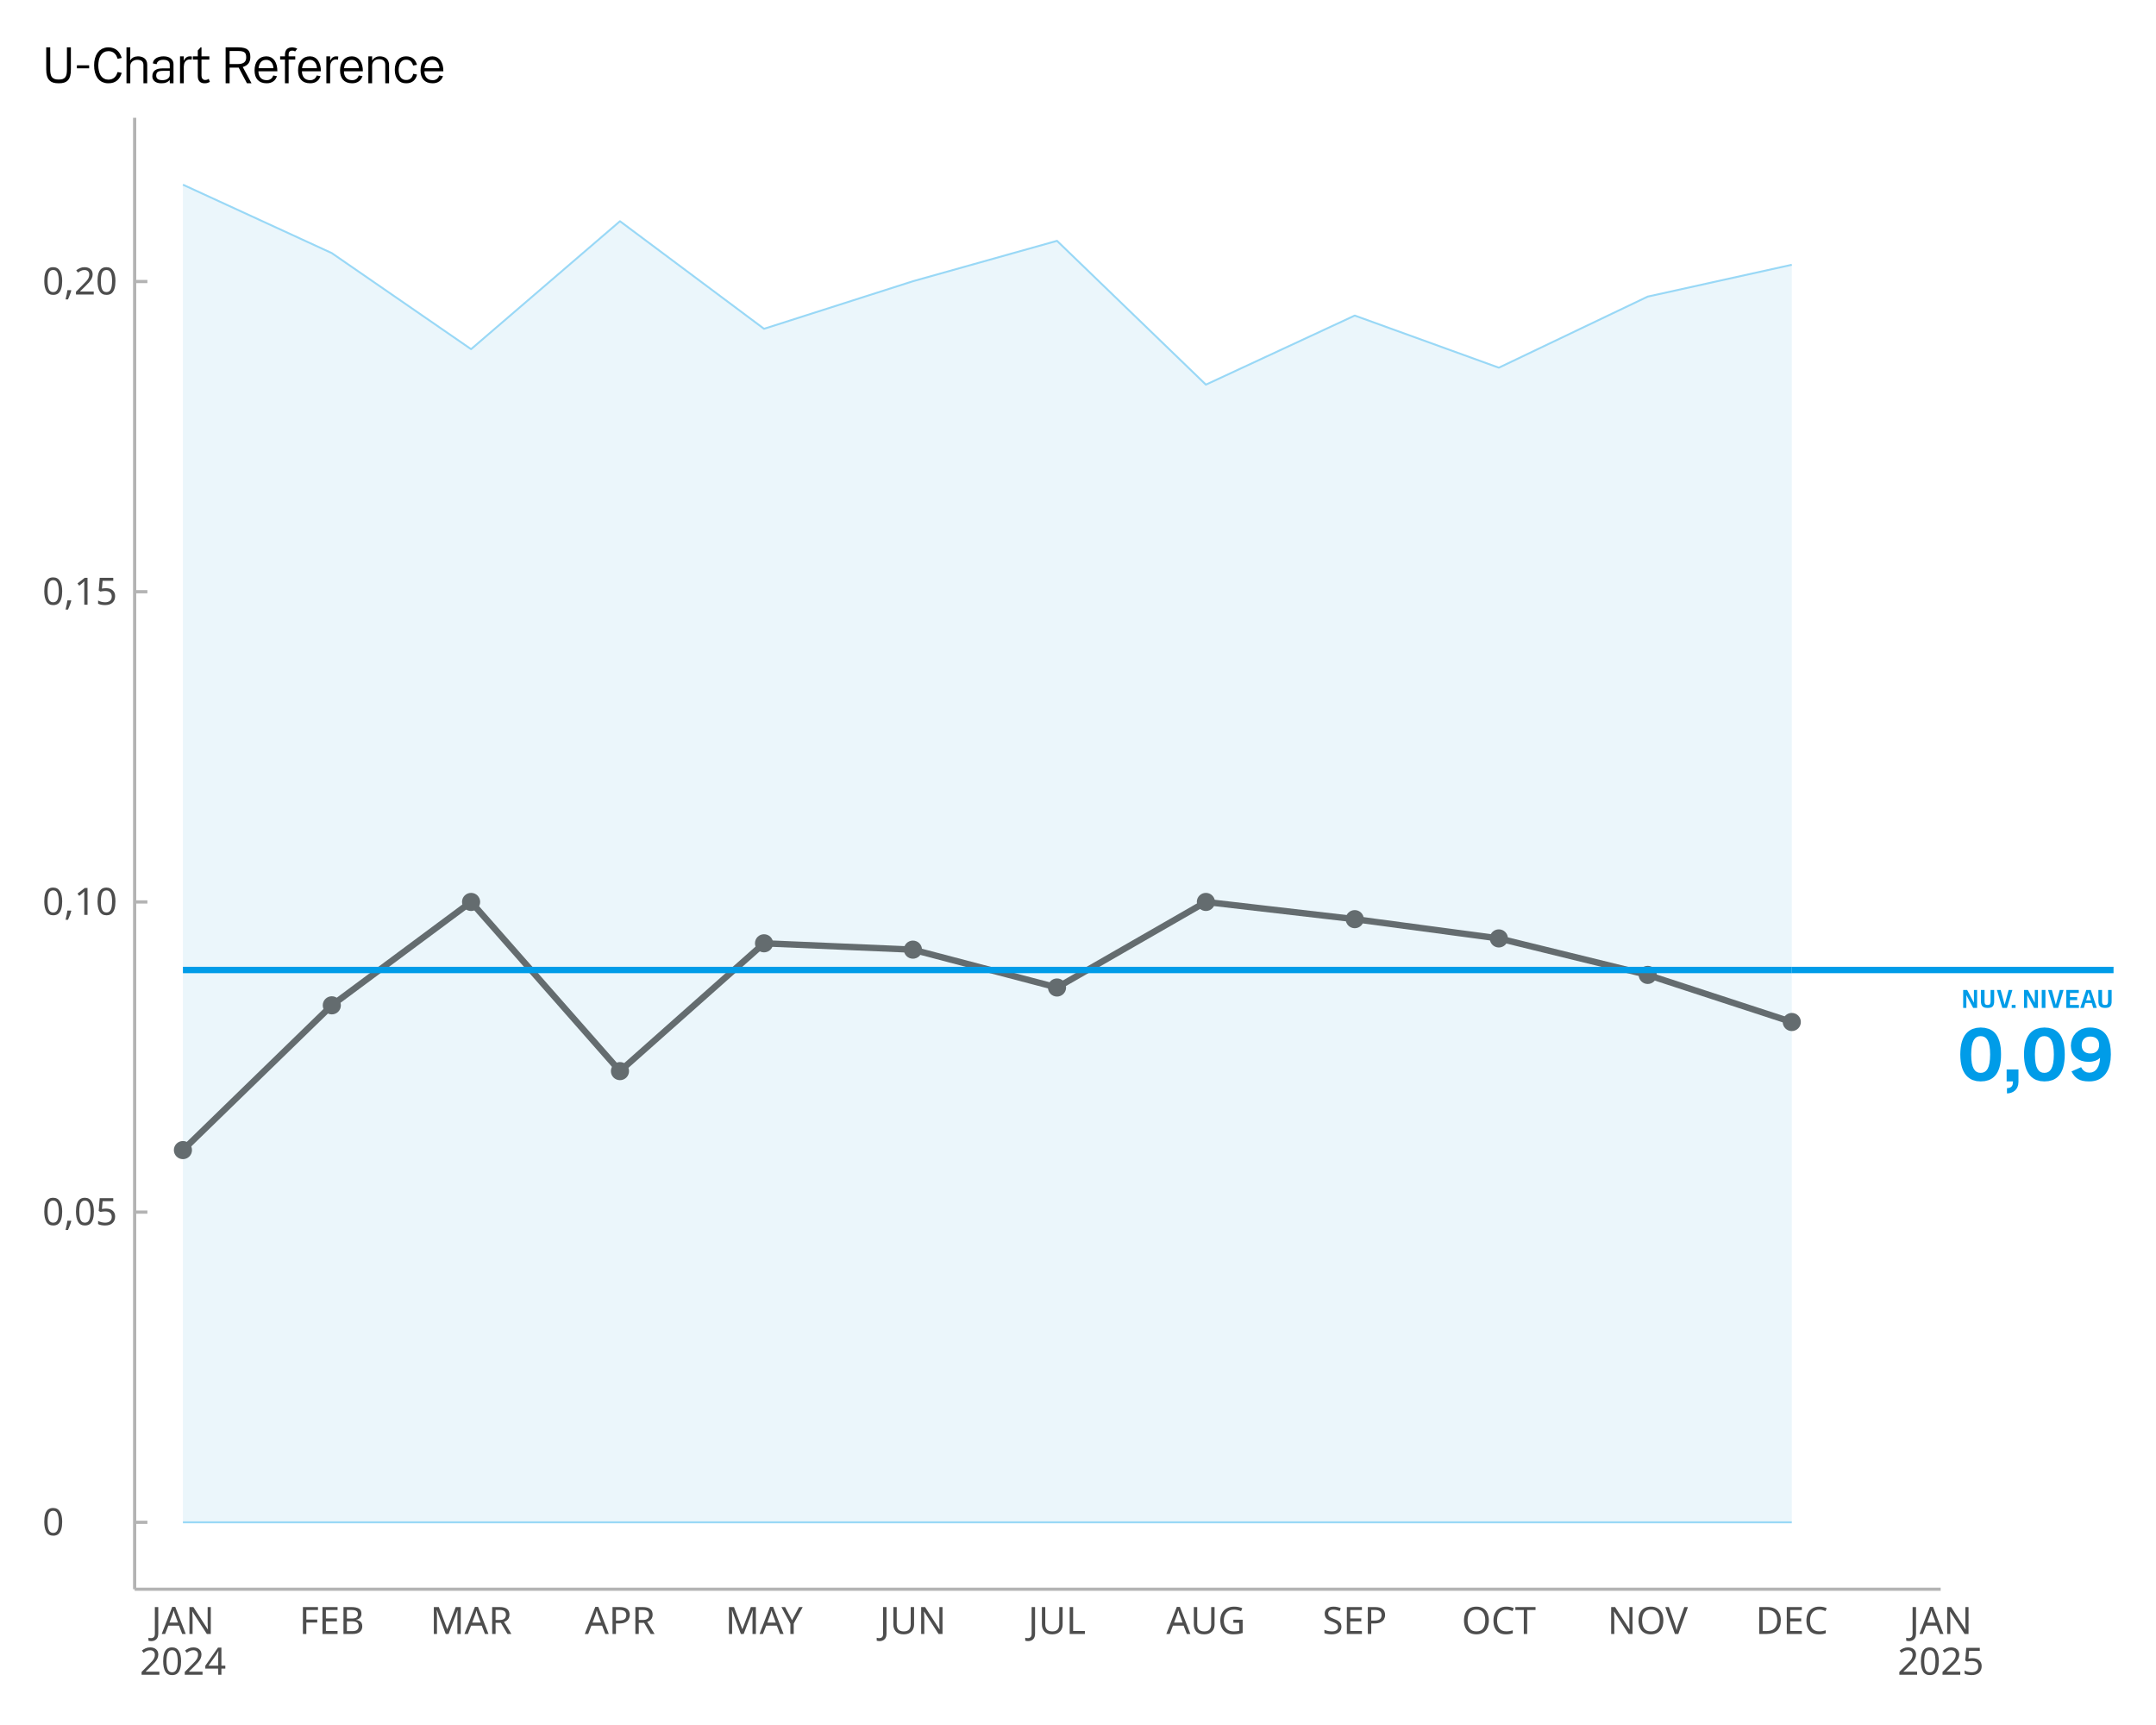
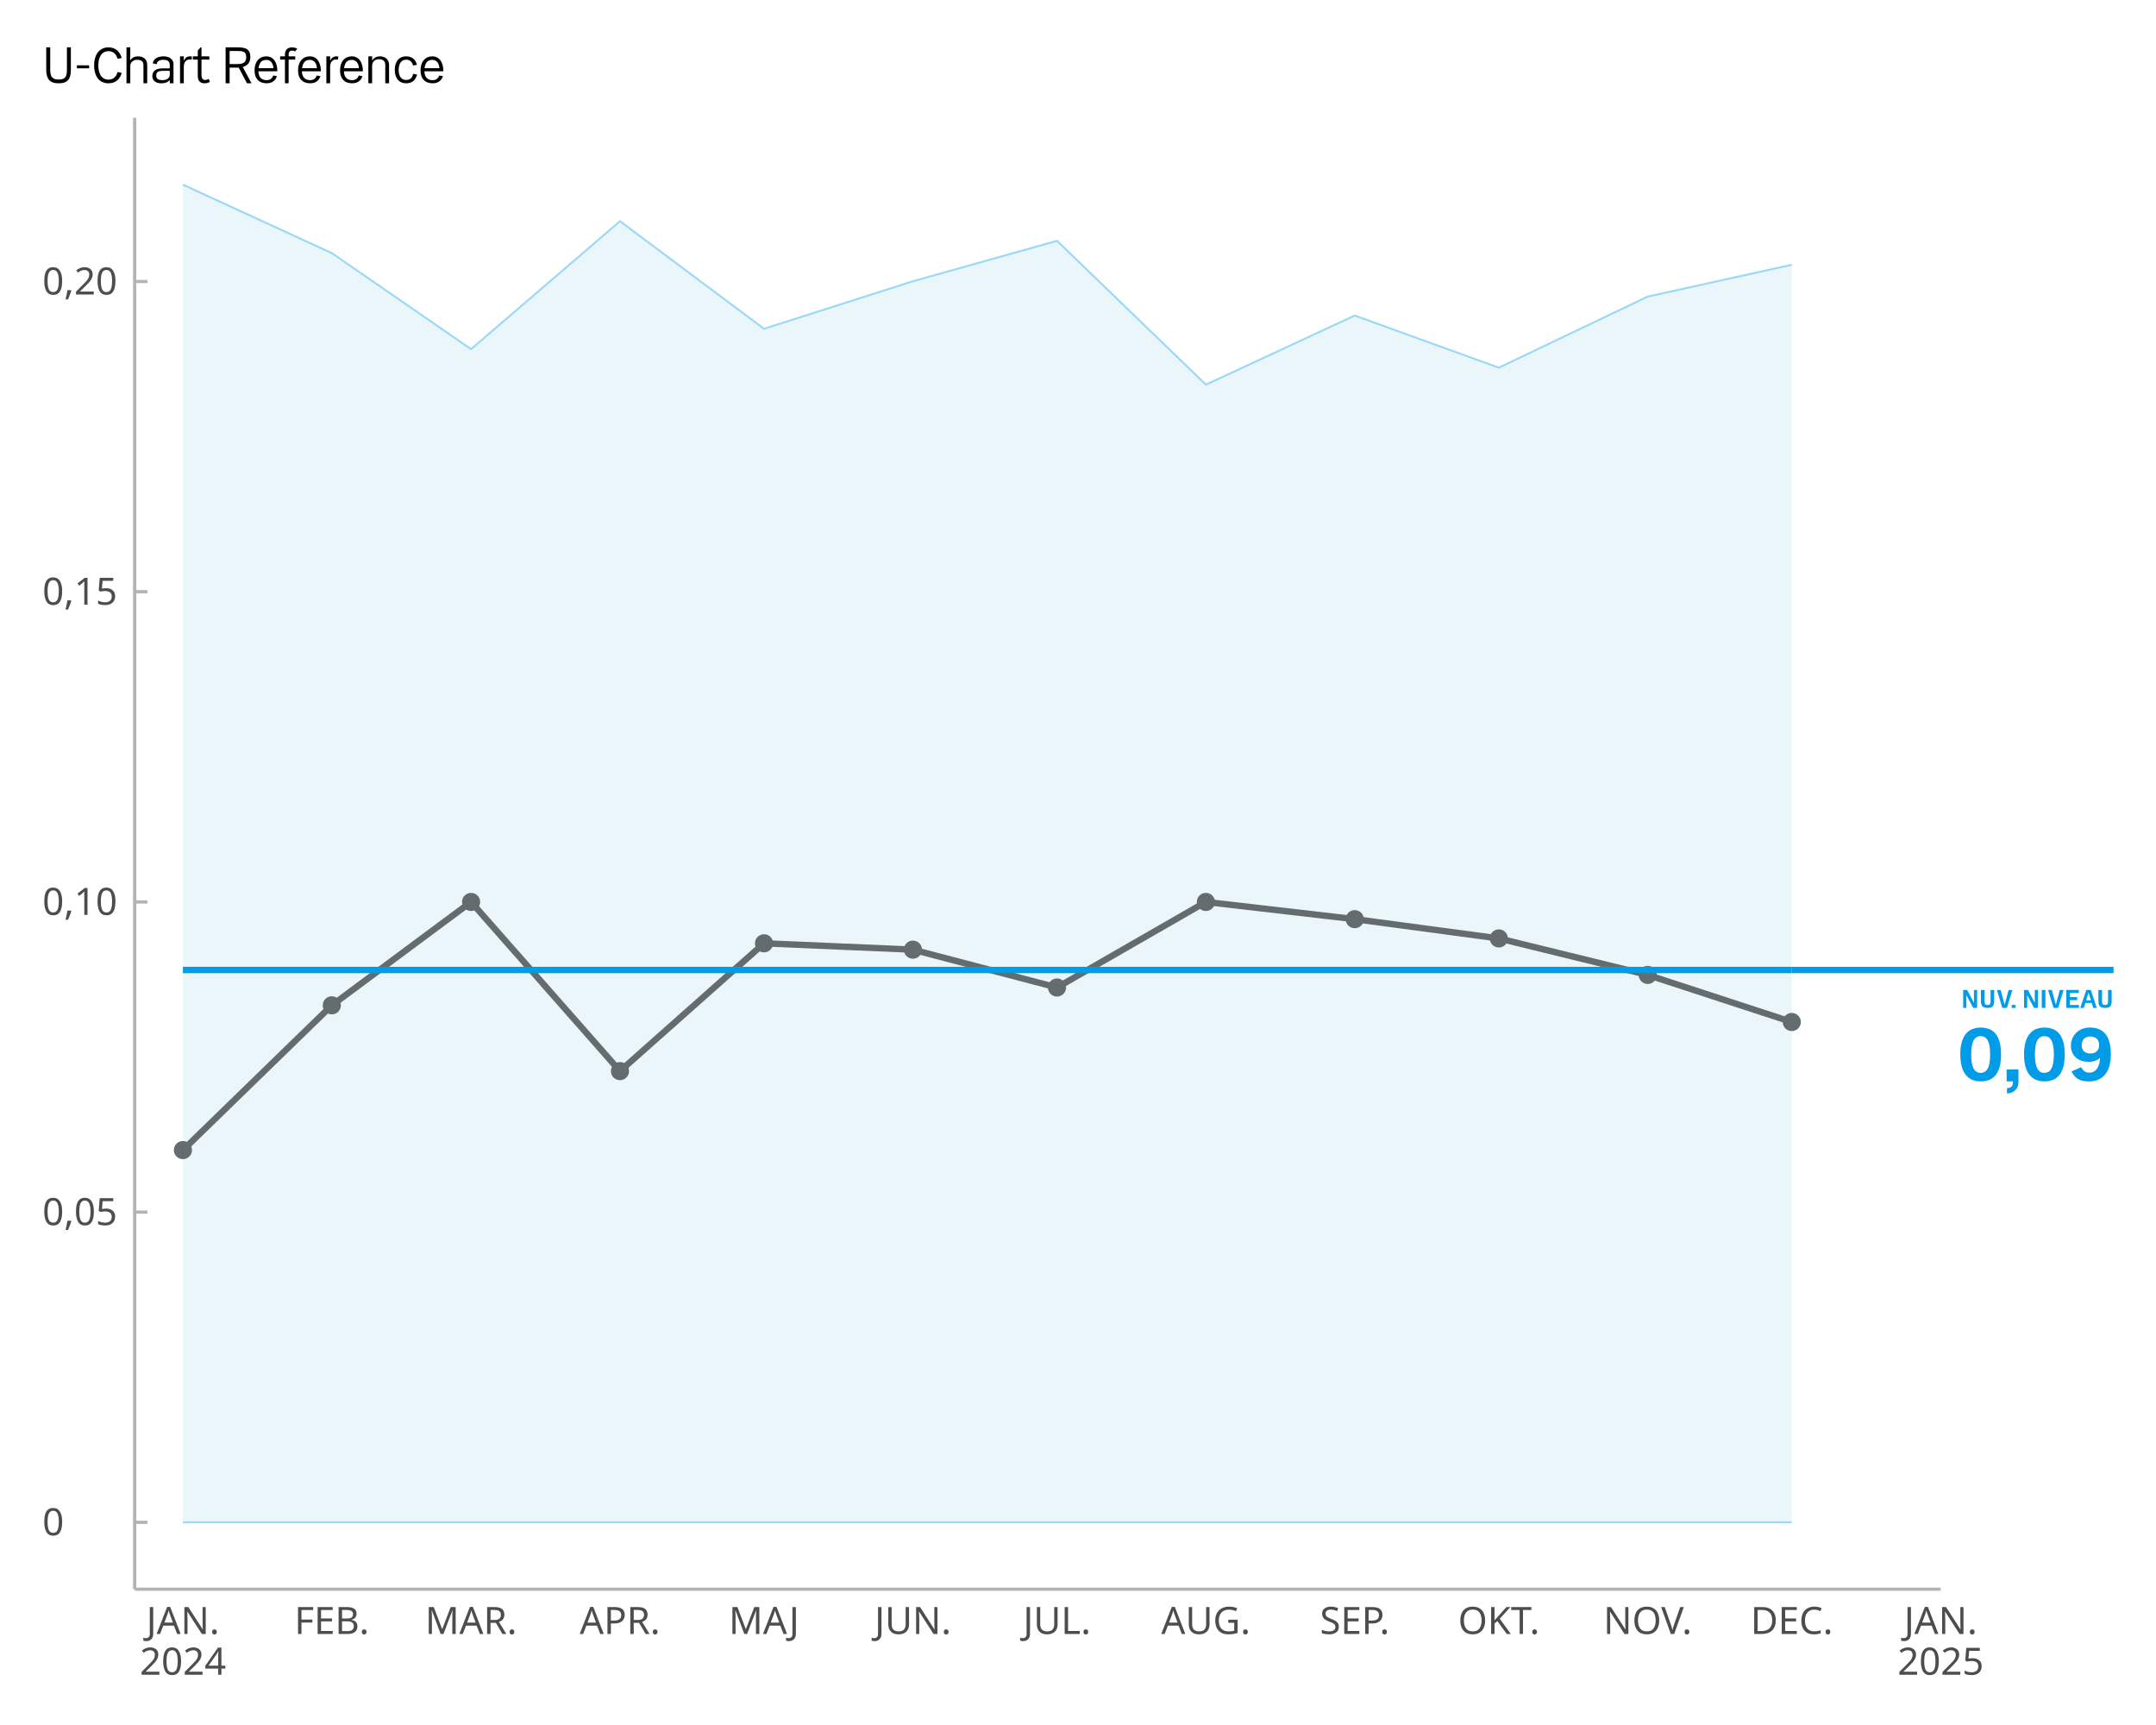
<svg xmlns="http://www.w3.org/2000/svg" class="svglite" data-engine-version="2.0" width="720.00pt" height="576.00pt" viewBox="0 0 720.00 576.00">
  <defs>
    <style type="text/css">
    .svglite line, .svglite polyline, .svglite polygon, .svglite path, .svglite rect, .svglite circle {
      fill: none;
      stroke: #000000;
      stroke-linecap: round;
      stroke-linejoin: round;
      stroke-miterlimit: 10.00;
    }
  </style>
  </defs>
  <rect width="100%" height="100%" style="stroke: none; fill: #FFFFFF;" />
  <defs>
    <clipPath id="cpMC4wMHw3MjAuMDB8MC4wMHw1NzYuMDA=">
      <rect x="0.00" y="0.00" width="720.00" height="576.00" />
    </clipPath>
  </defs>
  <g clip-path="url(#cpMC4wMHw3MjAuMDB8MC4wMHw1NzYuMDA=)">
    <rect x="0.00" y="0.00" width="720.00" height="576.00" style="stroke-width: 1.36; stroke: none; fill: #FFFFFF;" />
  </g>
  <defs>
    <clipPath id="cpNDQuOTd8NzA1LjgzfDM5LjMzfDUzMC42Ng==">
      <rect x="44.97" y="39.33" width="660.85" height="491.32" />
    </clipPath>
  </defs>
  <g clip-path="url(#cpNDQuOTd8NzA1LjgzfDM5LjMzfDUzMC42Ng==)">
    <rect x="44.97" y="39.33" width="660.85" height="491.32" style="stroke-width: 1.36; stroke: none; fill: #FFFFFF;" />
    <polygon points="61.09,61.67 110.81,84.52 157.32,116.59 207.04,73.87 255.15,109.79 304.87,93.91 352.99,80.42 402.71,128.44 452.42,105.37 500.54,122.78 550.26,99.04 598.37,88.41 598.37,508.32 550.26,508.32 500.54,508.32 452.42,508.32 402.71,508.32 352.99,508.32 304.87,508.32 255.15,508.32 207.04,508.32 157.32,508.32 110.81,508.32 61.09,508.32 " style="stroke-width: 0.00; stroke: none; stroke-linecap: butt; fill: #D8EEF9; fill-opacity: 0.50;" />
    <polyline points="61.09,61.67 110.81,84.52 157.32,116.59 207.04,73.87 255.15,109.79 304.87,93.91 352.99,80.42 402.71,128.44 452.42,105.37 500.54,122.78 550.26,99.04 598.37,88.41 " style="stroke-width: 1.36; stroke: none; stroke-linecap: butt;" />
    <polyline points="598.37,508.32 550.26,508.32 500.54,508.32 452.42,508.32 402.71,508.32 352.99,508.32 304.87,508.32 255.15,508.32 207.04,508.32 157.32,508.32 110.81,508.32 61.09,508.32 " style="stroke-width: 1.36; stroke: none; stroke-linecap: butt;" />
    <polyline points="61.09,61.67 110.81,84.52 157.32,116.59 207.04,73.87 255.15,109.79 304.87,93.91 352.99,80.42 402.71,128.44 452.42,105.37 500.54,122.78 550.26,99.04 598.37,88.41 " style="stroke-width: 0.64; stroke: #99D8F6; stroke-linecap: butt;" />
    <polyline points="61.09,508.32 110.81,508.32 157.32,508.32 207.04,508.32 255.15,508.32 304.87,508.32 352.99,508.32 402.71,508.32 452.42,508.32 500.54,508.32 550.26,508.32 598.37,508.32 " style="stroke-width: 0.64; stroke: #99D8F6; stroke-linecap: butt;" />
    <polyline points="61.09,384.03 110.81,335.69 157.32,301.17 207.04,357.66 255.15,314.98 304.87,317.10 352.99,329.74 402.71,301.17 452.42,306.92 500.54,313.35 550.26,325.54 598.37,341.26 " style="stroke-width: 2.13; stroke: #646C6F; stroke-linecap: butt;" />
    <circle cx="61.09" cy="384.03" r="2.58" style="stroke-width: 0.90; stroke: #646C6F; fill: #646C6F;" />
    <circle cx="110.81" cy="335.69" r="2.58" style="stroke-width: 0.90; stroke: #646C6F; fill: #646C6F;" />
    <circle cx="157.32" cy="301.17" r="2.58" style="stroke-width: 0.90; stroke: #646C6F; fill: #646C6F;" />
    <circle cx="207.04" cy="357.66" r="2.58" style="stroke-width: 0.90; stroke: #646C6F; fill: #646C6F;" />
    <circle cx="255.15" cy="314.98" r="2.58" style="stroke-width: 0.90; stroke: #646C6F; fill: #646C6F;" />
    <circle cx="304.87" cy="317.10" r="2.58" style="stroke-width: 0.90; stroke: #646C6F; fill: #646C6F;" />
    <circle cx="352.99" cy="329.74" r="2.58" style="stroke-width: 0.90; stroke: #646C6F; fill: #646C6F;" />
    <circle cx="402.71" cy="301.17" r="2.58" style="stroke-width: 0.90; stroke: #646C6F; fill: #646C6F;" />
    <circle cx="452.42" cy="306.92" r="2.58" style="stroke-width: 0.90; stroke: #646C6F; fill: #646C6F;" />
    <circle cx="500.54" cy="313.35" r="2.58" style="stroke-width: 0.90; stroke: #646C6F; fill: #646C6F;" />
    <circle cx="550.26" cy="325.54" r="2.58" style="stroke-width: 0.90; stroke: #646C6F; fill: #646C6F;" />
    <circle cx="598.37" cy="341.26" r="2.58" style="stroke-width: 0.90; stroke: #646C6F; fill: #646C6F;" />
    <polyline points="61.09,323.90 110.81,323.90 157.32,323.90 207.04,323.90 255.15,323.90 304.87,323.90 352.99,323.90 402.71,323.90 452.42,323.90 500.54,323.90 550.26,323.90 598.37,323.90 " style="stroke-width: 2.13; stroke: #009CE8; stroke-linecap: butt;" />
    <polyline points="598.37,323.90 705.83,323.90 " style="stroke-width: 2.13; stroke: #009CE8; stroke-linecap: butt;" />
    <path d="M 660.26 330.56 L 659.20 330.56 L 659.20 334.84 L 656.93 330.56 L 655.61 330.56 L 655.61 336.56 L 656.67 336.56 L 656.67 332.28 L 658.95 336.56 L 660.26 336.56 Z" style="fill-rule: nonzero; fill: #009CE8; stroke-width: 0.75; stroke: none;" />
    <path d="M 665.96 330.56 L 664.76 330.56 L 664.76 334.18 L 664.75 334.60 L 664.70 334.92 L 664.53 335.34 L 664.22 335.53 L 663.78 335.57 L 663.31 335.53 L 662.99 335.34 L 662.88 335.16 L 662.80 334.92 L 662.76 334.59 L 662.75 334.18 L 662.75 330.56 L 661.53 330.56 L 661.53 334.18 L 661.56 334.80 L 661.66 335.31 L 661.83 335.72 L 662.07 336.04 L 662.38 336.28 L 662.77 336.44 L 663.23 336.53 L 663.78 336.56 L 664.32 336.53 L 664.78 336.44 L 665.16 336.28 L 665.46 336.04 L 665.69 335.72 L 665.84 335.31 L 665.94 334.80 L 665.96 334.18 Z" style="fill-rule: nonzero; fill: #009CE8; stroke-width: 0.75; stroke: none;" />
    <path d="M 670.79 330.56 L 669.47 335.45 L 669.44 335.45 L 668.13 330.56 L 666.86 330.56 L 668.69 336.56 L 670.22 336.56 L 672.05 330.56 Z" style="fill-rule: nonzero; fill: #009CE8; stroke-width: 0.75; stroke: none;" />
    <path d="M 673.10 335.56 L 671.82 335.56 L 671.82 336.56 L 673.10 336.56 Z" style="fill-rule: nonzero; fill: #009CE8; stroke-width: 0.75; stroke: none;" />
    <path d="M 680.58 330.56 L 679.52 330.56 L 679.52 334.84 L 677.25 330.56 L 675.93 330.56 L 675.93 336.56 L 676.99 336.56 L 676.99 332.28 L 679.27 336.56 L 680.58 336.56 Z" style="fill-rule: nonzero; fill: #009CE8; stroke-width: 0.75; stroke: none;" />
    <path d="M 683.07 330.56 L 681.85 330.56 L 681.85 336.56 L 683.07 336.56 Z" style="fill-rule: nonzero; fill: #009CE8; stroke-width: 0.75; stroke: none;" />
    <path d="M 687.88 330.56 L 686.56 335.45 L 686.53 335.45 L 685.22 330.56 L 683.95 330.56 L 685.78 336.56 L 687.31 336.56 L 689.14 330.56 Z" style="fill-rule: nonzero; fill: #009CE8; stroke-width: 0.75; stroke: none;" />
    <path d="M 694.27 335.57 L 691.27 335.57 L 691.27 333.95 L 693.67 333.95 L 693.67 332.95 L 691.27 332.95 L 691.27 331.56 L 694.22 331.56 L 694.22 330.56 L 690.05 330.56 L 690.05 336.56 L 694.27 336.56 Z" style="fill-rule: nonzero; fill: #009CE8; stroke-width: 0.75; stroke: none;" />
    <path d="M 698.23 330.56 L 696.73 330.56 L 694.71 336.56 L 695.90 336.56 L 696.40 334.90 L 698.54 334.90 L 699.04 336.56 L 700.23 336.56 ZM 696.68 334.03 L 697.46 331.45 L 697.48 331.45 L 698.28 334.03 Z" style="fill-rule: nonzero; fill: #009CE8; stroke-width: 0.75; stroke: none;" />
    <path d="M 705.19 330.56 L 703.99 330.56 L 703.99 334.18 L 703.98 334.60 L 703.93 334.92 L 703.76 335.34 L 703.45 335.53 L 703.01 335.57 L 702.54 335.53 L 702.22 335.34 L 702.11 335.16 L 702.03 334.92 L 701.99 334.59 L 701.98 334.18 L 701.98 330.56 L 700.76 330.56 L 700.76 334.18 L 700.79 334.80 L 700.89 335.31 L 701.06 335.72 L 701.30 336.04 L 701.61 336.28 L 702.00 336.44 L 702.46 336.53 L 703.01 336.56 L 703.55 336.53 L 704.01 336.44 L 704.39 336.28 L 704.69 336.04 L 704.92 335.72 L 705.08 335.31 L 705.17 334.80 L 705.19 334.18 Z" style="fill-rule: nonzero; fill: #009CE8; stroke-width: 0.75; stroke: none;" />
    <path d="M 668.22 350.86 L 668.12 349.73 L 667.95 348.71 L 667.73 347.78 L 667.44 346.96 L 667.11 346.22 L 666.72 345.57 L 666.29 345.01 L 665.81 344.53 L 665.28 344.13 L 664.72 343.80 L 664.12 343.54 L 662.83 343.21 L 661.44 343.10 L 660.05 343.22 L 658.76 343.58 L 658.17 343.85 L 657.61 344.20 L 657.08 344.62 L 656.60 345.11 L 656.17 345.68 L 655.78 346.34 L 655.45 347.07 L 655.16 347.90 L 654.94 348.81 L 654.78 349.81 L 654.68 350.91 L 654.64 352.10 L 654.68 353.30 L 654.78 354.39 L 654.94 355.39 L 655.17 356.30 L 655.45 357.13 L 655.79 357.86 L 656.18 358.51 L 656.62 359.09 L 657.10 359.58 L 657.62 360.00 L 658.18 360.35 L 658.77 360.63 L 660.06 360.99 L 661.44 361.10 L 662.83 361.00 L 664.11 360.67 L 664.71 360.40 L 665.27 360.07 L 665.79 359.67 L 666.27 359.19 L 666.71 358.63 L 667.10 357.98 L 667.44 357.24 L 667.72 356.42 L 667.95 355.49 L 668.11 354.47 L 668.22 353.34 L 668.25 352.10 ZM 664.55 353.68 L 664.39 354.99 L 664.13 356.05 L 663.76 356.88 L 663.31 357.50 L 662.76 357.93 L 662.14 358.17 L 661.44 358.24 L 660.74 358.17 L 660.12 357.93 L 659.58 357.50 L 659.13 356.88 L 658.77 356.05 L 658.50 354.99 L 658.34 353.68 L 658.28 352.10 L 658.34 350.53 L 658.50 349.21 L 658.77 348.15 L 659.13 347.32 L 659.58 346.71 L 660.12 346.29 L 660.74 346.05 L 661.44 345.98 L 662.14 346.05 L 662.76 346.29 L 663.31 346.71 L 663.76 347.32 L 664.13 348.15 L 664.39 349.21 L 664.55 350.53 L 664.61 352.10 Z" style="fill-rule: nonzero; fill: #009CE8; stroke-width: 0.75; stroke: none;" />
    <path d="M 674.07 357.10 L 670.12 357.10 L 670.12 361.10 L 672.23 361.10 L 672.23 361.38 L 672.12 362.18 L 671.97 362.52 L 671.77 362.80 L 671.49 363.03 L 671.15 363.20 L 670.73 363.30 L 670.23 363.34 L 670.23 365.10 L 670.93 365.05 L 671.62 364.88 L 672.27 364.59 L 672.85 364.19 L 673.35 363.66 L 673.73 363.00 L 673.98 362.21 L 674.07 361.29 Z" style="fill-rule: nonzero; fill: #009CE8; stroke-width: 0.75; stroke: none;" />
    <path d="M 689.50 350.86 L 689.39 349.73 L 689.23 348.71 L 689.01 347.78 L 688.72 346.96 L 688.39 346.22 L 688.00 345.57 L 687.57 345.01 L 687.08 344.53 L 686.56 344.13 L 686.00 343.80 L 685.40 343.54 L 684.11 343.21 L 682.72 343.10 L 681.33 343.22 L 680.04 343.58 L 679.44 343.85 L 678.88 344.20 L 678.36 344.62 L 677.88 345.11 L 677.45 345.68 L 677.06 346.34 L 676.73 347.07 L 676.44 347.90 L 676.22 348.81 L 676.06 349.81 L 675.95 350.91 L 675.92 352.10 L 675.96 353.30 L 676.06 354.39 L 676.22 355.39 L 676.45 356.30 L 676.73 357.13 L 677.07 357.86 L 677.46 358.51 L 677.90 359.09 L 678.38 359.58 L 678.90 360.00 L 679.46 360.35 L 680.05 360.63 L 681.34 360.99 L 682.72 361.10 L 684.10 361.00 L 685.39 360.67 L 685.99 360.40 L 686.55 360.07 L 687.07 359.67 L 687.55 359.19 L 687.99 358.63 L 688.38 357.98 L 688.72 357.24 L 689.00 356.42 L 689.23 355.49 L 689.39 354.47 L 689.50 353.34 L 689.53 352.10 ZM 685.83 353.68 L 685.67 354.99 L 685.40 356.05 L 685.04 356.88 L 684.59 357.50 L 684.04 357.93 L 683.42 358.17 L 682.72 358.24 L 682.02 358.17 L 681.40 357.93 L 680.86 357.50 L 680.41 356.88 L 680.04 356.05 L 679.78 354.99 L 679.62 353.68 L 679.56 352.10 L 679.62 350.53 L 679.78 349.21 L 680.04 348.15 L 680.41 347.32 L 680.86 346.71 L 681.40 346.29 L 682.02 346.05 L 682.72 345.98 L 683.42 346.05 L 684.04 346.29 L 684.59 346.71 L 685.04 347.32 L 685.40 348.15 L 685.67 349.21 L 685.83 350.53 L 685.89 352.10 Z" style="fill-rule: nonzero; fill: #009CE8; stroke-width: 0.75; stroke: none;" />
    <path d="M 704.86 350.39 L 704.64 348.75 L 704.21 347.23 L 703.92 346.53 L 703.56 345.87 L 703.14 345.27 L 702.64 344.74 L 702.07 344.26 L 701.42 343.86 L 700.69 343.54 L 699.86 343.30 L 698.95 343.15 L 697.93 343.10 L 697.19 343.14 L 696.50 343.23 L 695.23 343.60 L 694.15 344.18 L 693.24 344.94 L 692.52 345.85 L 692.00 346.88 L 691.68 348.00 L 691.57 349.18 L 691.69 350.43 L 692.03 351.51 L 692.58 352.43 L 693.29 353.19 L 694.16 353.79 L 695.15 354.21 L 696.24 354.47 L 697.40 354.56 L 698.07 354.53 L 698.68 354.46 L 699.73 354.20 L 700.56 353.81 L 701.19 353.32 L 701.32 353.32 L 701.23 354.25 L 701.05 355.14 L 700.78 355.96 L 700.40 356.69 L 699.92 357.31 L 699.31 357.78 L 698.58 358.08 L 697.73 358.18 L 696.86 358.07 L 696.12 357.72 L 695.50 357.15 L 694.99 356.35 L 691.77 357.76 L 692.23 358.55 L 692.73 359.24 L 693.29 359.81 L 693.93 360.28 L 694.67 360.64 L 695.52 360.90 L 696.51 361.05 L 697.65 361.10 L 698.59 361.06 L 699.46 360.92 L 700.26 360.70 L 700.99 360.39 L 701.66 360.01 L 702.25 359.56 L 702.78 359.04 L 703.25 358.46 L 703.66 357.82 L 704.01 357.13 L 704.29 356.39 L 704.53 355.60 L 704.83 353.91 L 704.93 352.10 ZM 700.96 349.55 L 700.83 350.08 L 700.60 350.56 L 700.28 350.97 L 699.87 351.31 L 699.37 351.56 L 698.77 351.72 L 698.07 351.77 L 697.44 351.73 L 696.87 351.59 L 696.38 351.37 L 695.96 351.06 L 695.63 350.66 L 695.38 350.18 L 695.23 349.62 L 695.18 348.98 L 695.23 348.38 L 695.37 347.84 L 695.60 347.35 L 695.91 346.93 L 696.32 346.59 L 696.80 346.33 L 697.37 346.17 L 698.01 346.12 L 698.68 346.16 L 699.28 346.30 L 699.79 346.52 L 700.22 346.84 L 700.56 347.24 L 700.81 347.73 L 700.96 348.31 L 701.01 348.98 Z" style="fill-rule: nonzero; fill: #009CE8; stroke-width: 0.75; stroke: none;" />
  </g>
  <g clip-path="url(#cpMC4wMHw3MjAuMDB8MC4wMHw1NzYuMDA=)">
    <polyline points="44.97,530.66 44.97,39.33 " style="stroke-width: 1.07; stroke: #B3B3B3; stroke-linecap: butt;" />
    <text x="14.17" y="512.66" style="font-size: 12.60px; fill: #4D4D4D; font-family: sans;" textLength="7.01px" lengthAdjust="spacingAndGlyphs">0</text>
    <text x="14.17" y="409.08" style="font-size: 12.60px; fill: #4D4D4D; font-family: sans;" textLength="24.52px" lengthAdjust="spacingAndGlyphs">0,05</text>
    <text x="14.17" y="305.50" style="font-size: 12.60px; fill: #4D4D4D; font-family: sans;" textLength="24.52px" lengthAdjust="spacingAndGlyphs">0,10</text>
    <text x="14.17" y="201.92" style="font-size: 12.60px; fill: #4D4D4D; font-family: sans;" textLength="24.52px" lengthAdjust="spacingAndGlyphs">0,15</text>
    <text x="14.17" y="98.34" style="font-size: 12.60px; fill: #4D4D4D; font-family: sans;" textLength="24.52px" lengthAdjust="spacingAndGlyphs">0,20</text>
    <polyline points="49.23,508.32 44.97,508.32 " style="stroke-width: 1.07; stroke: #B3B3B3; stroke-linecap: butt;" />
    <polyline points="49.23,404.74 44.97,404.74 " style="stroke-width: 1.07; stroke: #B3B3B3; stroke-linecap: butt;" />
    <polyline points="49.23,301.17 44.97,301.17 " style="stroke-width: 1.07; stroke: #B3B3B3; stroke-linecap: butt;" />
    <polyline points="49.23,197.59 44.97,197.59 " style="stroke-width: 1.07; stroke: #B3B3B3; stroke-linecap: butt;" />
    <polyline points="49.23,94.01 44.97,94.01 " style="stroke-width: 1.07; stroke: #B3B3B3; stroke-linecap: butt;" />
    <polyline points="44.97,530.66 648.09,530.66 " style="stroke-width: 1.07; stroke: #B3B3B3; stroke-linecap: butt;" />
-     <text x="61.09" y="545.60" text-anchor="middle" style="font-size: 12.60px; fill: #4D4D4D; font-family: sans;" textLength="23.81px" lengthAdjust="spacingAndGlyphs">JAN</text>
+     <text x="61.09" y="545.60" text-anchor="middle" style="font-size: 12.60px; fill: #4D4D4D; font-family: sans;" textLength="27.31px" lengthAdjust="spacingAndGlyphs">JAN.</text>
    <text x="61.09" y="559.21" text-anchor="middle" style="font-size: 12.60px; fill: #4D4D4D; font-family: sans;" textLength="28.03px" lengthAdjust="spacingAndGlyphs">2024</text>
-     <text x="110.81" y="545.60" text-anchor="middle" style="font-size: 12.60px; fill: #4D4D4D; font-family: sans;" textLength="24.51px" lengthAdjust="spacingAndGlyphs">FEB</text>
-     <text x="157.32" y="545.60" text-anchor="middle" style="font-size: 12.60px; fill: #4D4D4D; font-family: sans;" textLength="28.01px" lengthAdjust="spacingAndGlyphs">MAR</text>
-     <text x="207.04" y="545.60" text-anchor="middle" style="font-size: 12.60px; fill: #4D4D4D; font-family: sans;" textLength="25.92px" lengthAdjust="spacingAndGlyphs">APR</text>
-     <text x="255.15" y="545.60" text-anchor="middle" style="font-size: 12.60px; fill: #4D4D4D; font-family: sans;" textLength="27.31px" lengthAdjust="spacingAndGlyphs">MAY</text>
-     <text x="304.87" y="545.60" text-anchor="middle" style="font-size: 12.60px; fill: #4D4D4D; font-family: sans;" textLength="24.51px" lengthAdjust="spacingAndGlyphs">JUN</text>
-     <text x="352.99" y="545.60" text-anchor="middle" style="font-size: 12.60px; fill: #4D4D4D; font-family: sans;" textLength="22.42px" lengthAdjust="spacingAndGlyphs">JUL</text>
-     <text x="402.71" y="545.60" text-anchor="middle" style="font-size: 12.60px; fill: #4D4D4D; font-family: sans;" textLength="27.31px" lengthAdjust="spacingAndGlyphs">AUG</text>
-     <text x="452.42" y="545.60" text-anchor="middle" style="font-size: 12.60px; fill: #4D4D4D; font-family: sans;" textLength="25.22px" lengthAdjust="spacingAndGlyphs">SEP</text>
-     <text x="500.54" y="545.60" text-anchor="middle" style="font-size: 12.60px; fill: #4D4D4D; font-family: sans;" textLength="26.60px" lengthAdjust="spacingAndGlyphs">OCT</text>
-     <text x="550.26" y="545.60" text-anchor="middle" style="font-size: 12.60px; fill: #4D4D4D; font-family: sans;" textLength="27.31px" lengthAdjust="spacingAndGlyphs">NOV</text>
-     <text x="598.37" y="545.60" text-anchor="middle" style="font-size: 12.60px; fill: #4D4D4D; font-family: sans;" textLength="26.61px" lengthAdjust="spacingAndGlyphs">DEC</text>
-     <text x="648.09" y="545.60" text-anchor="middle" style="font-size: 12.60px; fill: #4D4D4D; font-family: sans;" textLength="23.81px" lengthAdjust="spacingAndGlyphs">JAN</text>
+     <text x="110.81" y="545.60" text-anchor="middle" style="font-size: 12.60px; fill: #4D4D4D; font-family: sans;" textLength="28.01px" lengthAdjust="spacingAndGlyphs">FEB.</text>
+     <text x="157.32" y="545.60" text-anchor="middle" style="font-size: 12.60px; fill: #4D4D4D; font-family: sans;" textLength="31.51px" lengthAdjust="spacingAndGlyphs">MAR.</text>
+     <text x="207.04" y="545.60" text-anchor="middle" style="font-size: 12.60px; fill: #4D4D4D; font-family: sans;" textLength="29.42px" lengthAdjust="spacingAndGlyphs">APR.</text>
+     <text x="255.15" y="545.60" text-anchor="middle" style="font-size: 12.60px; fill: #4D4D4D; font-family: sans;" textLength="25.21px" lengthAdjust="spacingAndGlyphs">MAJ</text>
+     <text x="304.87" y="545.60" text-anchor="middle" style="font-size: 12.60px; fill: #4D4D4D; font-family: sans;" textLength="28.01px" lengthAdjust="spacingAndGlyphs">JUN.</text>
+     <text x="352.99" y="545.60" text-anchor="middle" style="font-size: 12.60px; fill: #4D4D4D; font-family: sans;" textLength="25.92px" lengthAdjust="spacingAndGlyphs">JUL.</text>
+     <text x="402.71" y="545.60" text-anchor="middle" style="font-size: 12.60px; fill: #4D4D4D; font-family: sans;" textLength="30.81px" lengthAdjust="spacingAndGlyphs">AUG.</text>
+     <text x="452.42" y="545.60" text-anchor="middle" style="font-size: 12.60px; fill: #4D4D4D; font-family: sans;" textLength="28.72px" lengthAdjust="spacingAndGlyphs">SEP.</text>
+     <text x="500.54" y="545.60" text-anchor="middle" style="font-size: 12.60px; fill: #4D4D4D; font-family: sans;" textLength="29.41px" lengthAdjust="spacingAndGlyphs">OKT.</text>
+     <text x="550.26" y="545.60" text-anchor="middle" style="font-size: 12.60px; fill: #4D4D4D; font-family: sans;" textLength="30.81px" lengthAdjust="spacingAndGlyphs">NOV.</text>
+     <text x="598.37" y="545.60" text-anchor="middle" style="font-size: 12.60px; fill: #4D4D4D; font-family: sans;" textLength="30.11px" lengthAdjust="spacingAndGlyphs">DEC.</text>
+     <text x="648.09" y="545.60" text-anchor="middle" style="font-size: 12.60px; fill: #4D4D4D; font-family: sans;" textLength="27.31px" lengthAdjust="spacingAndGlyphs">JAN.</text>
    <text x="648.09" y="559.21" text-anchor="middle" style="font-size: 12.60px; fill: #4D4D4D; font-family: sans;" textLength="28.03px" lengthAdjust="spacingAndGlyphs">2025</text>
    <path d="M 23.67 15.81 L 22.35 15.81 L 22.35 23.19 L 22.32 24.03 L 22.23 24.74 L 22.06 25.32 L 21.80 25.78 L 21.44 26.13 L 20.96 26.38 L 20.36 26.52 L 19.61 26.56 L 18.86 26.52 L 18.25 26.38 L 17.76 26.13 L 17.37 25.78 L 17.09 25.32 L 16.91 24.74 L 16.80 24.03 L 16.77 23.19 L 16.77 15.81 L 15.44 15.81 L 15.44 23.14 L 15.50 24.35 L 15.69 25.35 L 16.01 26.16 L 16.46 26.79 L 17.04 27.26 L 17.76 27.58 L 18.62 27.76 L 19.61 27.81 L 20.60 27.76 L 21.45 27.57 L 22.15 27.25 L 22.71 26.78 L 23.14 26.15 L 23.44 25.34 L 23.62 24.34 L 23.67 23.14 Z" style="fill-rule: nonzero; fill: #000000; stroke-width: 0.75; stroke: none;" />
    <path d="M 29.77 21.81 L 25.68 21.81 L 25.68 22.81 L 29.77 22.81 Z" style="fill-rule: nonzero; fill: #000000; stroke-width: 0.75; stroke: none;" />
    <path d="M 38.87 25.05 L 38.58 25.49 L 38.24 25.86 L 37.83 26.17 L 37.36 26.40 L 36.81 26.54 L 36.19 26.60 L 35.33 26.49 L 34.61 26.18 L 34.03 25.71 L 33.57 25.10 L 33.24 24.38 L 33.01 23.57 L 32.87 22.71 L 32.83 21.81 L 32.88 20.95 L 33.01 20.10 L 33.24 19.30 L 33.59 18.58 L 34.04 17.97 L 34.63 17.49 L 35.34 17.19 L 36.19 17.08 L 36.81 17.13 L 37.36 17.28 L 37.83 17.51 L 38.24 17.82 L 38.58 18.20 L 38.87 18.64 L 39.29 19.64 L 40.65 19.35 L 40.39 18.61 L 40.05 17.94 L 39.63 17.34 L 39.13 16.82 L 38.54 16.40 L 37.86 16.08 L 37.08 15.88 L 36.19 15.81 L 35.59 15.85 L 35.03 15.94 L 34.04 16.31 L 33.21 16.89 L 32.56 17.64 L 32.05 18.54 L 31.70 19.56 L 31.49 20.66 L 31.43 21.81 L 31.49 23.01 L 31.70 24.14 L 32.05 25.15 L 32.55 26.04 L 33.21 26.78 L 34.03 27.34 L 35.02 27.69 L 35.58 27.78 L 36.19 27.81 L 37.09 27.75 L 37.87 27.56 L 38.56 27.25 L 39.15 26.84 L 39.65 26.33 L 40.06 25.74 L 40.39 25.07 L 40.65 24.33 L 39.29 24.05 Z" style="fill-rule: nonzero; fill: #000000; stroke-width: 0.75; stroke: none;" />
    <path d="M 49.16 21.61 L 49.10 20.91 L 48.90 20.32 L 48.61 19.84 L 48.22 19.46 L 47.75 19.17 L 47.22 18.97 L 46.65 18.85 L 46.05 18.81 L 45.16 18.92 L 44.45 19.20 L 43.90 19.62 L 43.52 20.11 L 43.44 20.11 L 43.49 18.73 L 43.51 17.47 L 43.51 15.81 L 42.24 15.81 L 42.24 27.81 L 43.51 27.81 L 43.51 21.99 L 43.55 21.58 L 43.67 21.20 L 43.87 20.86 L 44.14 20.56 L 44.48 20.32 L 44.88 20.13 L 45.33 20.01 L 45.83 19.97 L 46.30 20.00 L 46.72 20.07 L 47.07 20.20 L 47.36 20.38 L 47.59 20.62 L 47.76 20.91 L 47.86 21.25 L 47.90 21.66 L 47.90 27.81 L 49.16 27.81 Z" style="fill-rule: nonzero; fill: #000000; stroke-width: 0.75; stroke: none;" />
    <path d="M 57.94 27.81 L 57.94 21.42 L 57.89 20.91 L 57.74 20.43 L 57.48 19.99 L 57.12 19.60 L 56.66 19.27 L 56.10 19.03 L 55.43 18.87 L 54.66 18.81 L 53.92 18.85 L 53.25 18.98 L 52.65 19.17 L 52.13 19.44 L 51.71 19.78 L 51.38 20.18 L 51.15 20.64 L 51.04 21.16 L 52.29 21.44 L 52.52 20.81 L 52.97 20.35 L 53.29 20.18 L 53.65 20.07 L 54.08 19.99 L 54.55 19.97 L 55.05 20.00 L 55.48 20.07 L 55.85 20.20 L 56.15 20.39 L 56.39 20.63 L 56.56 20.93 L 56.66 21.28 L 56.69 21.70 L 56.69 22.83 L 54.32 22.83 L 53.51 22.87 L 52.80 22.99 L 52.21 23.20 L 51.72 23.50 L 51.35 23.87 L 51.08 24.34 L 50.92 24.89 L 50.87 25.53 L 50.92 26.01 L 51.07 26.44 L 51.32 26.83 L 51.66 27.17 L 52.08 27.44 L 52.59 27.64 L 53.17 27.77 L 53.82 27.81 L 54.80 27.75 L 55.56 27.54 L 56.16 27.19 L 56.66 26.70 L 56.72 27.81 ZM 56.65 25.38 L 56.52 25.72 L 56.31 26.02 L 56.02 26.28 L 55.67 26.48 L 55.26 26.64 L 54.79 26.73 L 54.27 26.77 L 53.78 26.74 L 53.36 26.68 L 52.99 26.56 L 52.70 26.40 L 52.46 26.19 L 52.30 25.93 L 52.20 25.62 L 52.16 25.27 L 52.20 24.82 L 52.31 24.46 L 52.50 24.17 L 52.76 23.96 L 53.10 23.82 L 53.52 23.72 L 54.02 23.67 L 54.60 23.66 L 56.69 23.66 L 56.69 25.00 Z" style="fill-rule: nonzero; fill: #000000; stroke-width: 0.75; stroke: none;" />
    <path d="M 64.10 18.88 L 63.48 18.81 L 63.07 18.84 L 62.71 18.92 L 62.15 19.22 L 61.74 19.66 L 61.45 20.19 L 61.38 20.19 L 61.38 18.81 L 60.12 18.81 L 60.12 27.81 L 61.38 27.81 L 61.38 22.19 L 61.50 21.32 L 61.65 20.93 L 61.87 20.57 L 62.15 20.27 L 62.49 20.04 L 62.90 19.90 L 63.38 19.85 L 63.99 19.92 L 63.99 20.11 Z" style="fill-rule: nonzero; fill: #000000; stroke-width: 0.75; stroke: none;" />
    <path d="M 69.71 26.33 L 69.14 26.62 L 68.59 26.70 L 68.26 26.68 L 67.99 26.60 L 67.59 26.29 L 67.36 25.83 L 67.29 25.24 L 67.29 19.89 L 69.91 19.89 L 69.91 18.81 L 67.29 18.81 L 67.29 15.81 L 66.99 15.81 L 66.05 16.86 L 66.05 18.81 L 64.41 18.81 L 64.41 19.89 L 66.05 19.89 L 66.05 25.38 L 66.09 25.95 L 66.20 26.44 L 66.39 26.86 L 66.64 27.20 L 66.97 27.47 L 67.37 27.66 L 67.83 27.78 L 68.37 27.81 L 68.89 27.78 L 69.34 27.68 L 70.09 27.35 Z" style="fill-rule: nonzero; fill: #000000; stroke-width: 0.75; stroke: none;" />
    <path d="M 81.07 22.38 L 81.65 22.16 L 82.15 21.90 L 82.59 21.58 L 82.95 21.20 L 83.23 20.76 L 83.43 20.26 L 83.56 19.69 L 83.60 19.05 L 83.56 18.32 L 83.42 17.67 L 83.17 17.12 L 82.79 16.66 L 82.26 16.29 L 81.56 16.03 L 80.68 15.87 L 79.60 15.81 L 75.35 15.81 L 75.35 27.81 L 76.68 27.81 L 76.68 22.58 L 79.71 22.58 L 82.47 27.81 L 84.00 27.81 ZM 82.19 19.65 L 82.08 20.09 L 81.88 20.47 L 81.60 20.79 L 81.22 21.04 L 80.73 21.23 L 80.14 21.35 L 79.43 21.39 L 76.68 21.39 L 76.68 17.03 L 79.47 17.03 L 80.23 17.06 L 80.84 17.15 L 81.32 17.30 L 81.68 17.52 L 81.94 17.81 L 82.10 18.18 L 82.19 18.63 L 82.22 19.17 Z" style="fill-rule: nonzero; fill: #000000; stroke-width: 0.75; stroke: none;" />
    <path d="M 89.70 27.77 L 90.30 27.64 L 90.83 27.43 L 91.29 27.15 L 91.69 26.81 L 92.03 26.40 L 92.52 25.45 L 91.27 25.20 L 90.95 25.83 L 90.51 26.33 L 89.88 26.65 L 89.49 26.74 L 89.04 26.77 L 88.41 26.71 L 87.86 26.56 L 87.39 26.31 L 87.01 25.97 L 86.70 25.54 L 86.49 25.04 L 86.35 24.46 L 86.30 23.81 L 92.63 23.81 L 92.57 22.79 L 92.40 21.84 L 92.12 20.99 L 91.72 20.25 L 91.21 19.65 L 90.58 19.20 L 89.84 18.91 L 88.97 18.81 L 88.08 18.90 L 87.29 19.15 L 86.61 19.55 L 86.05 20.10 L 85.60 20.78 L 85.27 21.59 L 85.07 22.51 L 85.01 23.53 L 85.07 24.45 L 85.25 25.28 L 85.56 26.01 L 86.00 26.63 L 86.56 27.13 L 87.25 27.50 L 88.07 27.73 L 89.02 27.81 ZM 86.35 22.77 L 86.45 22.19 L 86.60 21.65 L 86.81 21.18 L 87.08 20.77 L 87.42 20.44 L 87.84 20.19 L 88.34 20.04 L 88.93 19.99 L 89.45 20.04 L 89.92 20.20 L 90.32 20.46 L 90.65 20.80 L 90.92 21.21 L 91.12 21.68 L 91.25 22.20 L 91.30 22.77 Z" style="fill-rule: nonzero; fill: #000000; stroke-width: 0.75; stroke: none;" />
    <path d="M 98.60 15.96 L 97.71 15.81 L 97.16 15.84 L 96.66 15.94 L 96.23 16.11 L 95.86 16.36 L 95.56 16.71 L 95.34 17.15 L 95.20 17.69 L 95.16 18.35 L 95.16 18.81 L 93.55 18.81 L 93.55 19.89 L 95.16 19.89 L 95.16 27.81 L 96.39 27.81 L 96.39 19.89 L 98.60 19.89 L 98.60 18.81 L 96.39 18.81 L 96.39 18.24 L 96.43 17.73 L 96.60 17.31 L 96.97 17.02 L 97.25 16.94 L 97.61 16.91 L 98.14 16.97 L 98.55 17.19 L 99.27 16.24 Z" style="fill-rule: nonzero; fill: #000000; stroke-width: 0.75; stroke: none;" />
    <path d="M 104.23 27.77 L 104.83 27.64 L 105.36 27.43 L 105.82 27.15 L 106.22 26.81 L 106.56 26.40 L 107.05 25.45 L 105.80 25.20 L 105.48 25.83 L 105.04 26.33 L 104.41 26.65 L 104.02 26.74 L 103.57 26.77 L 102.94 26.71 L 102.39 26.56 L 101.92 26.31 L 101.54 25.97 L 101.24 25.54 L 101.02 25.04 L 100.88 24.46 L 100.83 23.81 L 107.16 23.81 L 107.11 22.79 L 106.94 21.84 L 106.65 20.99 L 106.25 20.25 L 105.74 19.65 L 105.11 19.20 L 104.37 18.91 L 103.51 18.81 L 102.61 18.90 L 101.82 19.15 L 101.14 19.55 L 100.58 20.10 L 100.13 20.78 L 99.80 21.59 L 99.60 22.51 L 99.54 23.53 L 99.60 24.45 L 99.78 25.28 L 100.09 26.01 L 100.53 26.63 L 101.09 27.13 L 101.78 27.50 L 102.60 27.73 L 103.55 27.81 ZM 100.88 22.77 L 100.98 22.19 L 101.13 21.65 L 101.34 21.18 L 101.61 20.77 L 101.96 20.44 L 102.37 20.19 L 102.87 20.04 L 103.46 19.99 L 103.99 20.04 L 104.45 20.20 L 104.85 20.46 L 105.19 20.80 L 105.45 21.21 L 105.65 21.68 L 105.78 22.20 L 105.83 22.77 Z" style="fill-rule: nonzero; fill: #000000; stroke-width: 0.75; stroke: none;" />
    <path d="M 112.97 18.88 L 112.35 18.81 L 111.94 18.84 L 111.58 18.92 L 111.02 19.22 L 110.61 19.66 L 110.31 20.19 L 110.25 20.19 L 110.25 18.81 L 108.99 18.81 L 108.99 27.81 L 110.25 27.81 L 110.25 22.19 L 110.37 21.32 L 110.52 20.93 L 110.74 20.57 L 111.01 20.27 L 111.36 20.04 L 111.77 19.90 L 112.25 19.85 L 112.86 19.92 L 112.86 20.11 Z" style="fill-rule: nonzero; fill: #000000; stroke-width: 0.75; stroke: none;" />
    <path d="M 118.25 27.77 L 118.85 27.64 L 119.38 27.43 L 119.85 27.15 L 120.24 26.81 L 120.58 26.40 L 121.07 25.45 L 119.82 25.20 L 119.51 25.83 L 119.06 26.33 L 118.44 26.65 L 118.04 26.74 L 117.59 26.77 L 116.96 26.71 L 116.41 26.56 L 115.95 26.31 L 115.56 25.97 L 115.26 25.54 L 115.04 25.04 L 114.90 24.46 L 114.86 23.81 L 121.18 23.81 L 121.13 22.79 L 120.96 21.84 L 120.67 20.99 L 120.28 20.25 L 119.76 19.65 L 119.13 19.20 L 118.39 18.91 L 117.53 18.81 L 116.63 18.90 L 115.85 19.15 L 115.17 19.55 L 114.60 20.10 L 114.15 20.78 L 113.82 21.59 L 113.63 22.51 L 113.56 23.53 L 113.62 24.45 L 113.81 25.28 L 114.12 26.01 L 114.55 26.63 L 115.12 27.13 L 115.81 27.50 L 116.63 27.73 L 117.57 27.81 ZM 114.90 22.77 L 115.00 22.19 L 115.15 21.65 L 115.36 21.18 L 115.63 20.77 L 115.98 20.44 L 116.39 20.19 L 116.89 20.04 L 117.48 19.99 L 118.01 20.04 L 118.47 20.20 L 118.87 20.46 L 119.21 20.80 L 119.47 21.21 L 119.67 21.68 L 119.80 22.20 L 119.86 22.77 Z" style="fill-rule: nonzero; fill: #000000; stroke-width: 0.75; stroke: none;" />
    <path d="M 129.93 21.74 L 129.87 21.03 L 129.68 20.43 L 129.40 19.93 L 129.02 19.52 L 128.56 19.21 L 128.04 18.99 L 127.47 18.86 L 126.87 18.81 L 126.37 18.85 L 125.93 18.93 L 125.22 19.25 L 124.70 19.68 L 124.34 20.16 L 124.27 20.16 L 124.27 18.81 L 123.01 18.81 L 123.01 27.81 L 124.27 27.81 L 124.27 21.94 L 124.32 21.45 L 124.45 21.02 L 124.66 20.65 L 124.93 20.34 L 125.27 20.09 L 125.67 19.91 L 126.12 19.80 L 126.60 19.77 L 127.07 19.80 L 127.48 19.89 L 127.84 20.05 L 128.13 20.26 L 128.36 20.52 L 128.53 20.84 L 128.63 21.21 L 128.66 21.63 L 128.66 27.81 L 129.93 27.81 Z" style="fill-rule: nonzero; fill: #000000; stroke-width: 0.75; stroke: none;" />
    <path d="M 137.71 25.48 L 137.50 25.84 L 137.23 26.14 L 136.92 26.38 L 136.55 26.56 L 136.12 26.67 L 135.62 26.70 L 135.03 26.64 L 134.52 26.46 L 134.10 26.17 L 133.75 25.77 L 133.48 25.28 L 133.29 24.70 L 133.17 24.04 L 133.13 23.31 L 133.17 22.60 L 133.29 21.96 L 133.48 21.38 L 133.75 20.89 L 134.10 20.49 L 134.52 20.19 L 135.03 20.00 L 135.62 19.94 L 136.10 19.97 L 136.51 20.07 L 136.87 20.24 L 137.18 20.46 L 137.65 21.07 L 137.96 21.88 L 139.24 21.64 L 139.03 21.01 L 138.75 20.45 L 138.41 19.96 L 137.99 19.56 L 137.51 19.24 L 136.95 19.01 L 136.32 18.86 L 135.62 18.81 L 134.78 18.89 L 134.04 19.13 L 133.39 19.50 L 132.85 20.02 L 132.41 20.67 L 132.10 21.44 L 131.90 22.32 L 131.84 23.31 L 131.90 24.32 L 132.10 25.22 L 132.41 25.99 L 132.85 26.63 L 133.39 27.14 L 134.04 27.51 L 134.78 27.74 L 135.62 27.81 L 136.33 27.77 L 136.97 27.62 L 137.54 27.38 L 138.03 27.06 L 138.45 26.64 L 138.79 26.15 L 139.07 25.57 L 139.27 24.91 L 138.01 24.63 Z" style="fill-rule: nonzero; fill: #000000; stroke-width: 0.75; stroke: none;" />
    <path d="M 145.13 27.77 L 145.73 27.64 L 146.26 27.43 L 146.73 27.15 L 147.12 26.81 L 147.46 26.40 L 147.95 25.45 L 146.70 25.20 L 146.39 25.83 L 145.94 26.33 L 145.32 26.65 L 144.92 26.74 L 144.47 26.77 L 143.84 26.71 L 143.29 26.56 L 142.83 26.31 L 142.44 25.97 L 142.14 25.54 L 141.92 25.04 L 141.78 24.46 L 141.74 23.81 L 148.06 23.81 L 148.01 22.79 L 147.84 21.84 L 147.55 20.99 L 147.16 20.25 L 146.64 19.65 L 146.01 19.20 L 145.27 18.91 L 144.41 18.81 L 143.51 18.90 L 142.73 19.15 L 142.05 19.55 L 141.48 20.10 L 141.03 20.78 L 140.70 21.59 L 140.51 22.51 L 140.44 23.53 L 140.50 24.45 L 140.69 25.28 L 141.00 26.01 L 141.43 26.63 L 142.00 27.13 L 142.69 27.50 L 143.51 27.73 L 144.45 27.81 ZM 141.78 22.77 L 141.88 22.19 L 142.03 21.65 L 142.24 21.18 L 142.51 20.77 L 142.86 20.44 L 143.27 20.19 L 143.77 20.04 L 144.36 19.99 L 144.89 20.04 L 145.35 20.20 L 145.75 20.46 L 146.09 20.80 L 146.35 21.21 L 146.55 21.68 L 146.68 22.20 L 146.74 22.77 Z" style="fill-rule: nonzero; fill: #000000; stroke-width: 0.75; stroke: none;" />
  </g>
</svg>
